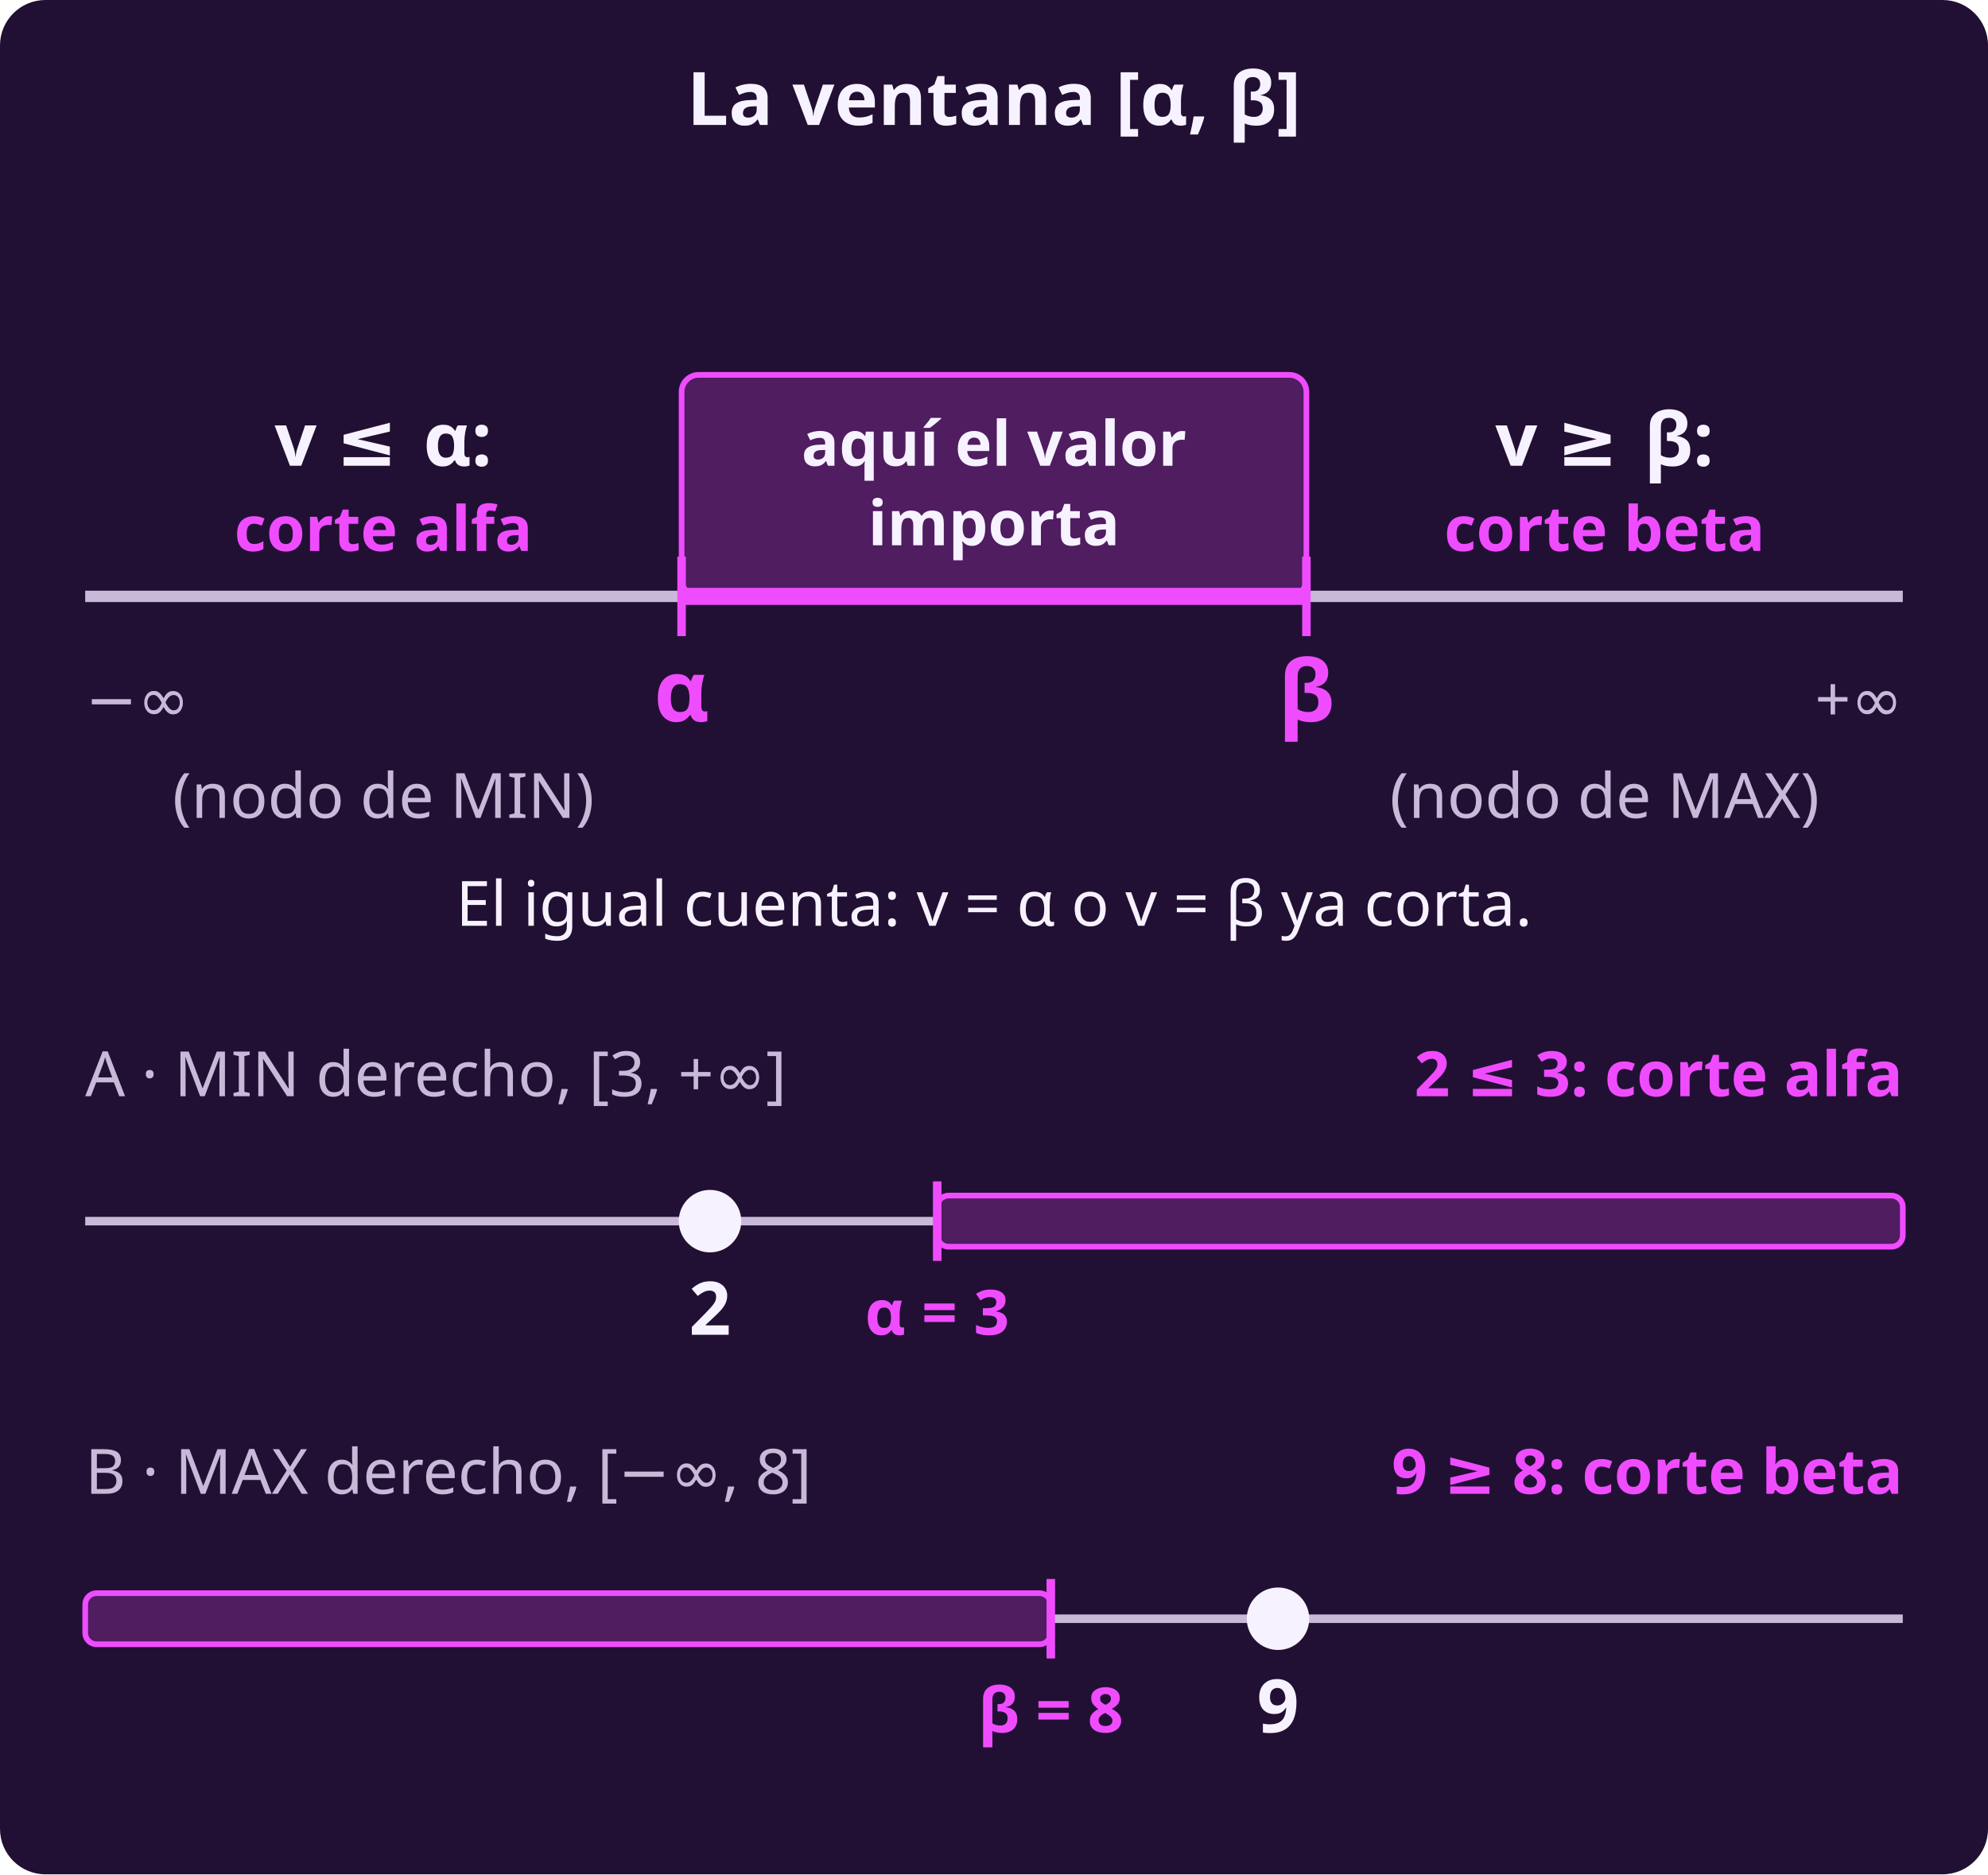
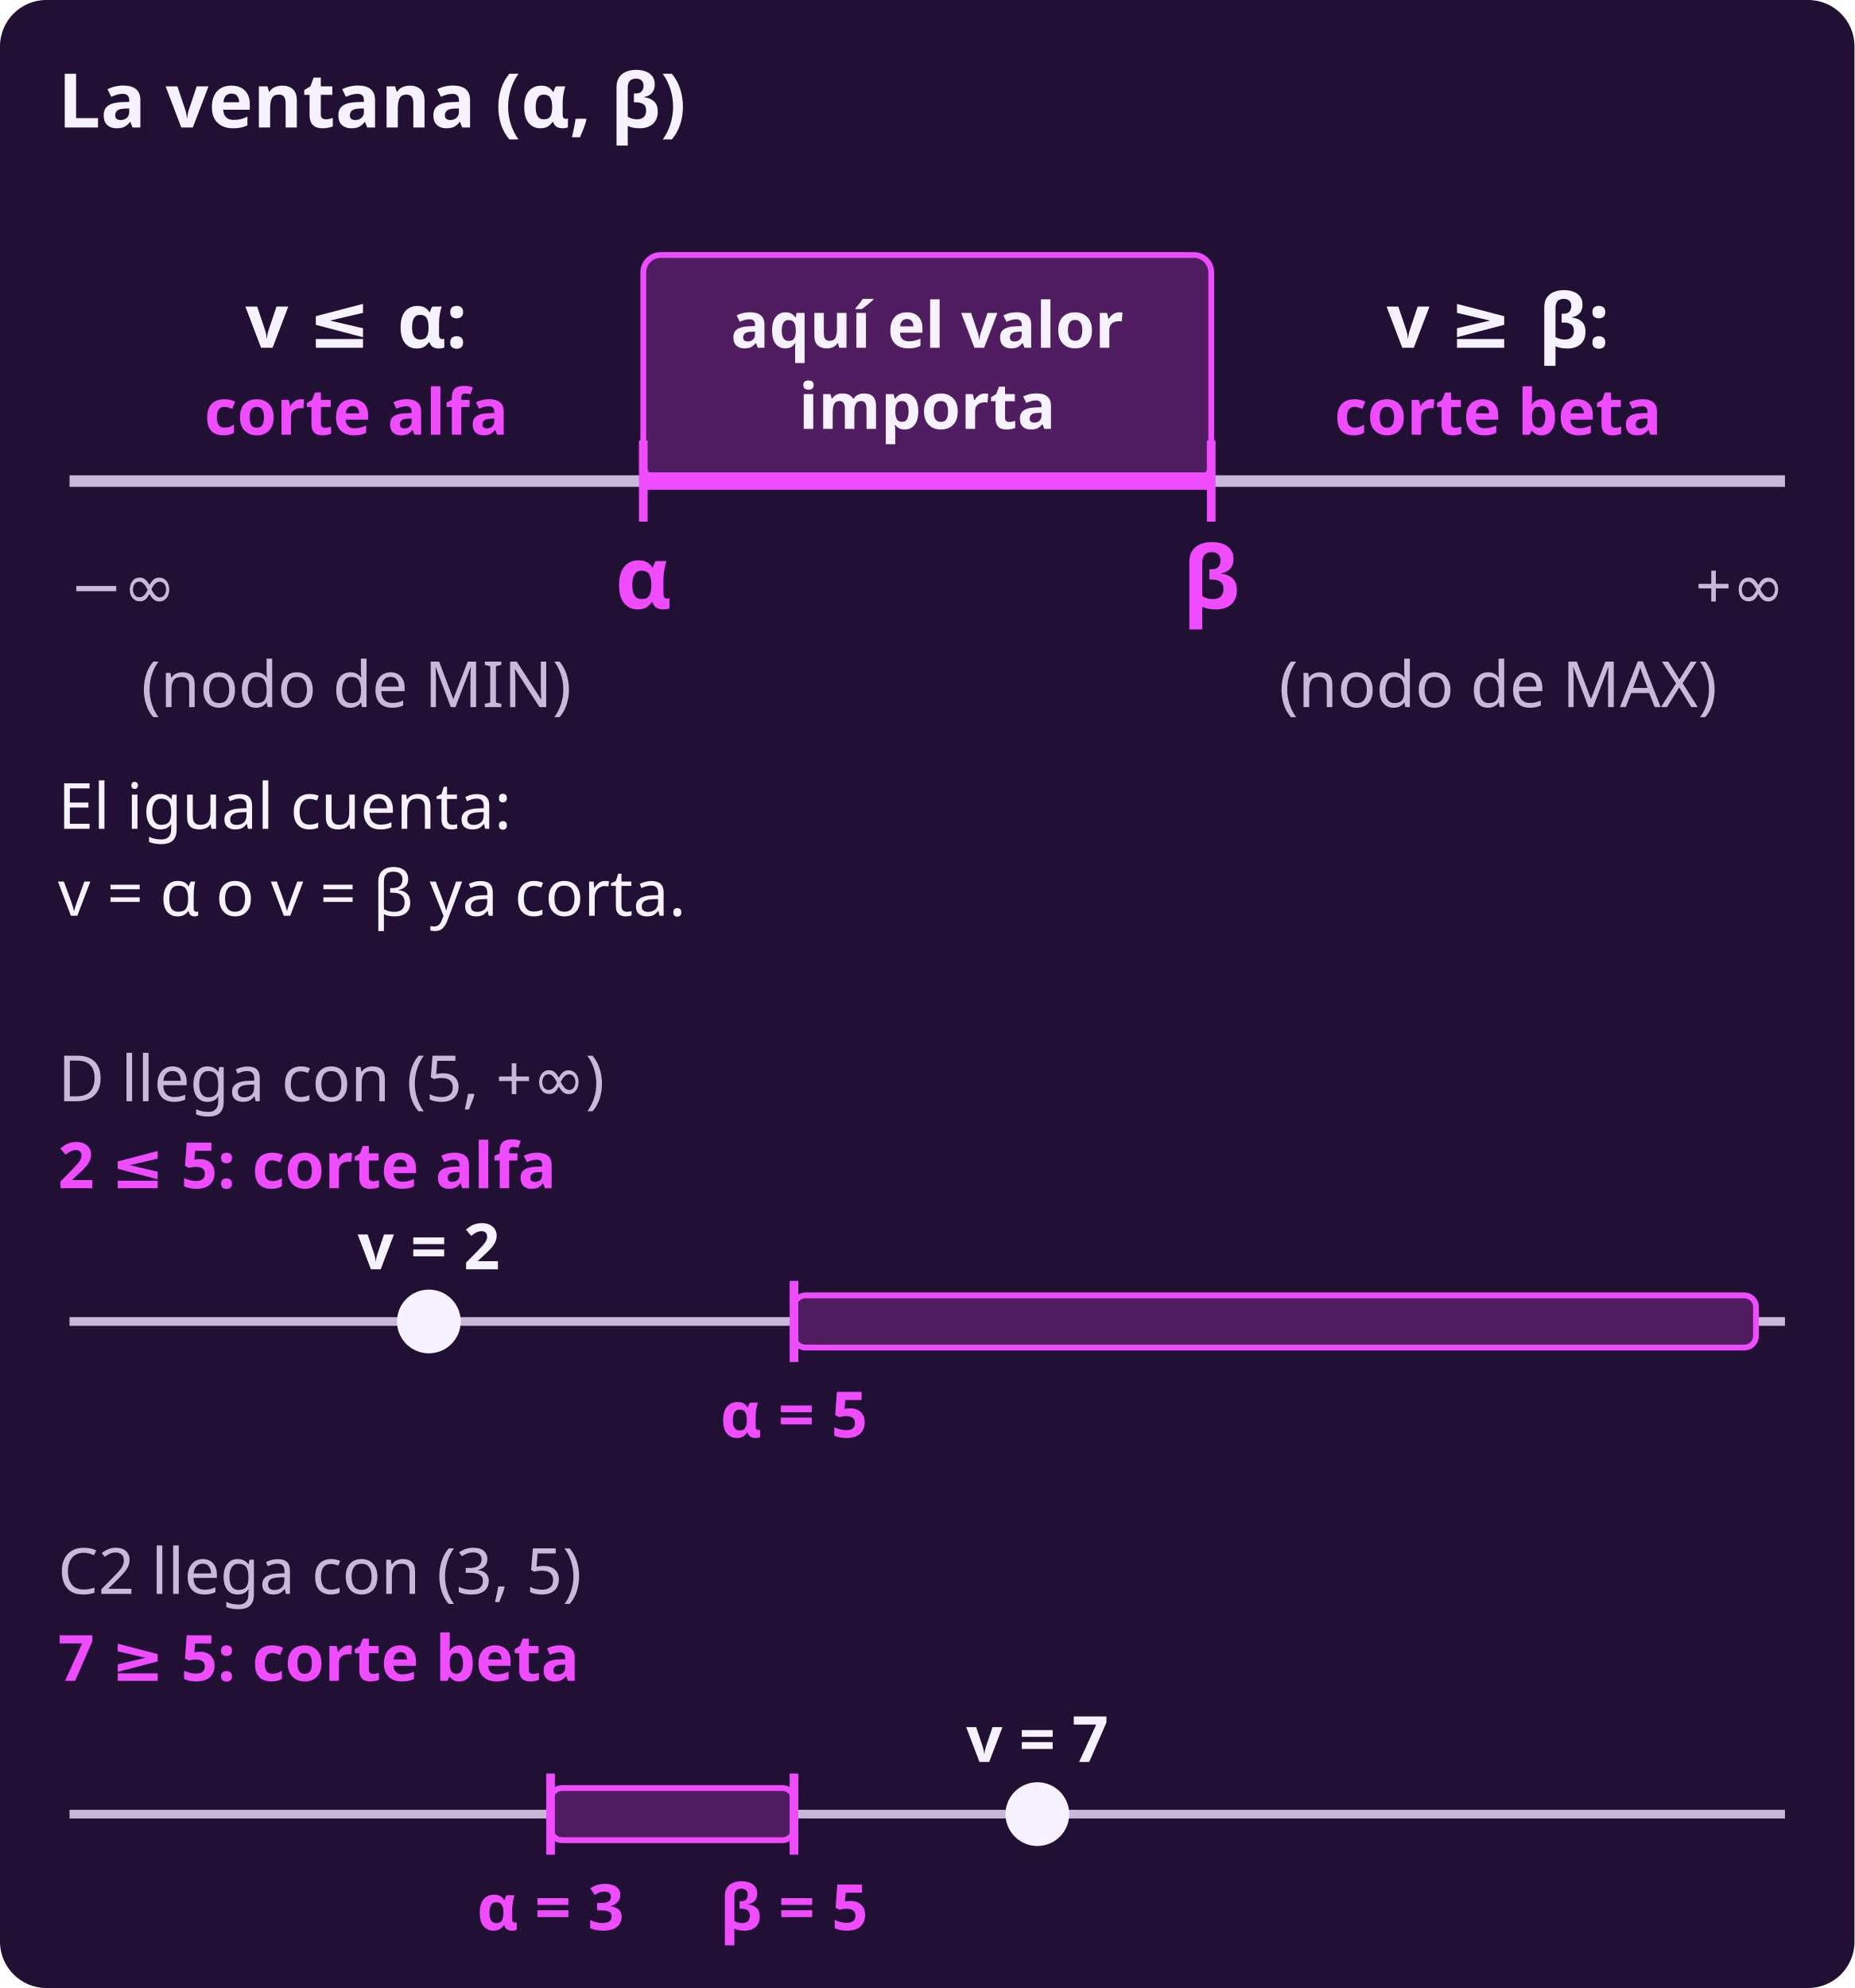
- <svg xmlns="http://www.w3.org/2000/svg" width="700" height="660" viewBox="0 0 700 660" role="img" aria-label="Una recta numérica de −∞ a +∞ con dos marcas, α y β. La banda entre ellas va resaltada: aquí el valor importa. A la izquierda de α, v ≤ α: corte alfa, en un nodo de MIN. A la derecha de β, v ≥ β: corte beta, en un nodo de MAX. El igual cuenta. Abajo, los dos árboles: en A, el MIN de la derecha tiene la ventana [3, +∞] y su hoja 2 cae a la izquierda; en B, el MAX de la derecha tiene [−∞, 8] y su hoja 9 cae a la derecha.">
-   <rect x="0" y="0" width="700" height="660" rx="16" fill="#211033" />
+ <svg xmlns="http://www.w3.org/2000/svg" width="640" height="686" viewBox="0 0 640 686" role="img" aria-label="Una recta numérica de −∞ a +∞ con dos marcas, α y β. La banda entre ellas va resaltada: aquí el valor importa. A la izquierda de α, o en α, v ≤ α: corte alfa, en un nodo de MIN. A la derecha de β, o en β, v ≥ β: corte beta, en un nodo de MAX. El igual cuenta. Abajo, los dos cortes del árbol T: D llega con (5, +∞) y su hoja 2 cae a la izquierda de α; C2 llega con (3, 5) y su hoja 7 cae a la derecha de β.">
+   <rect x="0" y="0" width="640" height="686" rx="16" fill="#211033" />
  <defs>
    <marker id="p" viewBox="0 0 10 10" refX="9" refY="5" markerWidth="6" markerHeight="6" orient="auto-start-reverse">
      <path d="M 0 0 L 10 5 L 0 10 z" fill="#f04cff" />
    </marker>
    <marker id="s" viewBox="0 0 10 10" refX="9" refY="5" markerWidth="6" markerHeight="6" orient="auto-start-reverse">
      <path d="M 0 0 L 10 5 L 0 10 z" fill="#c8b9d8" />
    </marker>
  </defs>
-   <text x="350.0" y="44" fill="#f7f2ff" font-family="system-ui, sans-serif" font-size="26" font-weight="700" text-anchor="middle">La ventana [α, β]</text>
-   <rect x="240" y="132" width="220" height="78" rx="6" fill="#4f1d60" stroke="#f04cff" stroke-width="2" />
-   <text x="350.0" y="164" fill="#f7f2ff" font-family="system-ui, sans-serif" font-size="22" font-weight="700" text-anchor="middle">aquí el valor</text>
-   <text x="350.0" y="192" fill="#f7f2ff" font-family="system-ui, sans-serif" font-size="22" font-weight="700" text-anchor="middle">importa</text>
-   <line x1="30" y1="210" x2="240" y2="210" stroke="#c8b9d8" stroke-width="4" />
-   <line x1="460" y1="210" x2="670" y2="210" stroke="#c8b9d8" stroke-width="4" />
-   <line x1="240" y1="210" x2="460" y2="210" stroke="#f04cff" stroke-width="6" />
-   <line x1="240" y1="196" x2="240" y2="224" stroke="#f04cff" stroke-width="3" />
-   <text x="240" y="254" fill="#f04cff" font-family="system-ui, sans-serif" font-size="30" font-weight="700" text-anchor="middle">α</text>
-   <line x1="460" y1="196" x2="460" y2="224" stroke="#f04cff" stroke-width="3" />
-   <text x="460" y="254" fill="#f04cff" font-family="system-ui, sans-serif" font-size="30" font-weight="700" text-anchor="middle">β</text>
-   <text x="30" y="254" fill="#c8b9d8" font-family="system-ui, sans-serif" font-size="22" font-weight="normal" text-anchor="start">−∞</text>
-   <text x="670" y="254" fill="#c8b9d8" font-family="system-ui, sans-serif" font-size="22" font-weight="normal" text-anchor="end">+∞</text>
-   <text x="135.0" y="164" fill="#f7f2ff" font-family="system-ui, sans-serif" font-size="26" font-weight="700" text-anchor="middle">v ≤ α:</text>
-   <text x="135.0" y="194" fill="#f04cff" font-family="system-ui, sans-serif" font-size="22" font-weight="700" text-anchor="middle">corte alfa</text>
-   <text x="135.0" y="288" fill="#c8b9d8" font-family="system-ui, sans-serif" font-size="22" font-weight="normal" text-anchor="middle">(nodo de MIN)</text>
-   <text x="565.0" y="164" fill="#f7f2ff" font-family="system-ui, sans-serif" font-size="26" font-weight="700" text-anchor="middle">v ≥ β:</text>
-   <text x="565.0" y="194" fill="#f04cff" font-family="system-ui, sans-serif" font-size="22" font-weight="700" text-anchor="middle">corte beta</text>
-   <text x="565.0" y="288" fill="#c8b9d8" font-family="system-ui, sans-serif" font-size="22" font-weight="normal" text-anchor="middle">(nodo de MAX)</text>
-   <text x="350.0" y="326" fill="#f7f2ff" font-family="system-ui, sans-serif" font-size="22" font-weight="normal" text-anchor="middle">El igual cuenta: v = α o v = β ya corta.</text>
-   <text x="30" y="386" fill="#c8b9d8" font-family="system-ui, sans-serif" font-size="22" font-weight="normal" text-anchor="start">A · MIN derecho, [3, +∞]</text>
-   <line x1="30" y1="430" x2="670" y2="430" stroke="#c8b9d8" stroke-width="3" />
-   <rect x="330" y="421" width="340" height="18" rx="4" fill="#4f1d60" stroke="#f04cff" stroke-width="2" />
-   <line x1="330" y1="416" x2="330" y2="444" stroke="#f04cff" stroke-width="3" />
-   <text x="330" y="470" fill="#f04cff" font-family="system-ui, sans-serif" font-size="22" font-weight="700" text-anchor="middle">α = 3</text>
-   <circle cx="250" cy="430" r="11" fill="#f7f2ff" />
-   <text x="250" y="470" fill="#f7f2ff" font-family="system-ui, sans-serif" font-size="26" font-weight="700" text-anchor="middle">2</text>
-   <text x="670" y="386" fill="#f04cff" font-family="system-ui, sans-serif" font-size="22" font-weight="700" text-anchor="end">2 ≤ 3: corte alfa</text>
-   <text x="30" y="526" fill="#c8b9d8" font-family="system-ui, sans-serif" font-size="22" font-weight="normal" text-anchor="start">B · MAX derecho, [−∞, 8]</text>
-   <line x1="30" y1="570" x2="670" y2="570" stroke="#c8b9d8" stroke-width="3" />
-   <rect x="30" y="561" width="340" height="18" rx="4" fill="#4f1d60" stroke="#f04cff" stroke-width="2" />
-   <line x1="370" y1="556" x2="370" y2="584" stroke="#f04cff" stroke-width="3" />
-   <text x="370" y="610" fill="#f04cff" font-family="system-ui, sans-serif" font-size="22" font-weight="700" text-anchor="middle">β = 8</text>
-   <circle cx="450" cy="570" r="11" fill="#f7f2ff" />
-   <text x="450" y="610" fill="#f7f2ff" font-family="system-ui, sans-serif" font-size="26" font-weight="700" text-anchor="middle">9</text>
-   <text x="670" y="526" fill="#f04cff" font-family="system-ui, sans-serif" font-size="22" font-weight="700" text-anchor="end">9 ≥ 8: corte beta</text>
+   <text x="20" y="44" fill="#f7f2ff" font-family="system-ui, sans-serif" font-size="26" font-weight="700" text-anchor="start">La ventana (α, β)</text>
+   <rect x="222" y="88" width="196" height="78" rx="6" fill="#4f1d60" stroke="#f04cff" stroke-width="2" />
+   <text x="320.0" y="120" fill="#f7f2ff" font-family="system-ui, sans-serif" font-size="22" font-weight="700" text-anchor="middle">aquí el valor</text>
+   <text x="320.0" y="148" fill="#f7f2ff" font-family="system-ui, sans-serif" font-size="22" font-weight="700" text-anchor="middle">importa</text>
+   <line x1="24" y1="166" x2="222" y2="166" stroke="#c8b9d8" stroke-width="4" />
+   <line x1="418" y1="166" x2="616" y2="166" stroke="#c8b9d8" stroke-width="4" />
+   <line x1="222" y1="166" x2="418" y2="166" stroke="#f04cff" stroke-width="6" />
+   <line x1="222" y1="152" x2="222" y2="180" stroke="#f04cff" stroke-width="3" />
+   <text x="222" y="210" fill="#f04cff" font-family="system-ui, sans-serif" font-size="30" font-weight="700" text-anchor="middle">α</text>
+   <line x1="418" y1="152" x2="418" y2="180" stroke="#f04cff" stroke-width="3" />
+   <text x="418" y="210" fill="#f04cff" font-family="system-ui, sans-serif" font-size="30" font-weight="700" text-anchor="middle">β</text>
+   <text x="24" y="210" fill="#c8b9d8" font-family="system-ui, sans-serif" font-size="22" font-weight="normal" text-anchor="start">−∞</text>
+   <text x="616" y="210" fill="#c8b9d8" font-family="system-ui, sans-serif" font-size="22" font-weight="normal" text-anchor="end">+∞</text>
+   <text x="123.0" y="120" fill="#f7f2ff" font-family="system-ui, sans-serif" font-size="26" font-weight="700" text-anchor="middle">v ≤ α:</text>
+   <text x="123.0" y="150" fill="#f04cff" font-family="system-ui, sans-serif" font-size="22" font-weight="700" text-anchor="middle">corte alfa</text>
+   <text x="123.0" y="244" fill="#c8b9d8" font-family="system-ui, sans-serif" font-size="22" font-weight="normal" text-anchor="middle">(nodo de MIN)</text>
+   <text x="517.0" y="120" fill="#f7f2ff" font-family="system-ui, sans-serif" font-size="26" font-weight="700" text-anchor="middle">v ≥ β:</text>
+   <text x="517.0" y="150" fill="#f04cff" font-family="system-ui, sans-serif" font-size="22" font-weight="700" text-anchor="middle">corte beta</text>
+   <text x="517.0" y="244" fill="#c8b9d8" font-family="system-ui, sans-serif" font-size="22" font-weight="normal" text-anchor="middle">(nodo de MAX)</text>
+   <text x="20" y="286" fill="#f7f2ff" font-family="system-ui, sans-serif" font-size="22" font-weight="normal" text-anchor="start">El igual cuenta:</text>
+   <text x="20" y="316" fill="#f7f2ff" font-family="system-ui, sans-serif" font-size="22" font-weight="normal" text-anchor="start">v = α o v = β ya corta.</text>
+   <text x="20" y="380" fill="#c8b9d8" font-family="system-ui, sans-serif" font-size="22" font-weight="normal" text-anchor="start">D llega con (5, +∞)</text>
+   <text x="20" y="410" fill="#f04cff" font-family="system-ui, sans-serif" font-size="22" font-weight="700" text-anchor="start">2 ≤ 5: corte alfa</text>
+   <line x1="24" y1="456" x2="616" y2="456" stroke="#c8b9d8" stroke-width="3" />
+   <rect x="274" y="447" width="332" height="18" rx="4" fill="#4f1d60" stroke="#f04cff" stroke-width="2" />
+   <line x1="274" y1="442" x2="274" y2="470" stroke="#f04cff" stroke-width="3" />
+   <text x="274" y="496" fill="#f04cff" font-family="system-ui, sans-serif" font-size="22" font-weight="700" text-anchor="middle">α = 5</text>
+   <circle cx="148" cy="456" r="11" fill="#f7f2ff" />
+   <text x="148" y="438" fill="#f7f2ff" font-family="system-ui, sans-serif" font-size="22" font-weight="700" text-anchor="middle">v = 2</text>
+   <text x="20" y="550" fill="#c8b9d8" font-family="system-ui, sans-serif" font-size="22" font-weight="normal" text-anchor="start">C2 llega con (3, 5)</text>
+   <text x="20" y="580" fill="#f04cff" font-family="system-ui, sans-serif" font-size="22" font-weight="700" text-anchor="start">7 ≥ 5: corte beta</text>
+   <line x1="24" y1="626" x2="616" y2="626" stroke="#c8b9d8" stroke-width="3" />
+   <rect x="190" y="617" width="84" height="18" rx="4" fill="#4f1d60" stroke="#f04cff" stroke-width="2" />
+   <line x1="190" y1="612" x2="190" y2="640" stroke="#f04cff" stroke-width="3" />
+   <text x="190" y="666" fill="#f04cff" font-family="system-ui, sans-serif" font-size="22" font-weight="700" text-anchor="middle">α = 3</text>
+   <line x1="274" y1="612" x2="274" y2="640" stroke="#f04cff" stroke-width="3" />
+   <text x="274" y="666" fill="#f04cff" font-family="system-ui, sans-serif" font-size="22" font-weight="700" text-anchor="middle">β = 5</text>
+   <circle cx="358" cy="626" r="11" fill="#f7f2ff" />
+   <text x="358" y="608" fill="#f7f2ff" font-family="system-ui, sans-serif" font-size="22" font-weight="700" text-anchor="middle">v = 7</text>
</svg>
